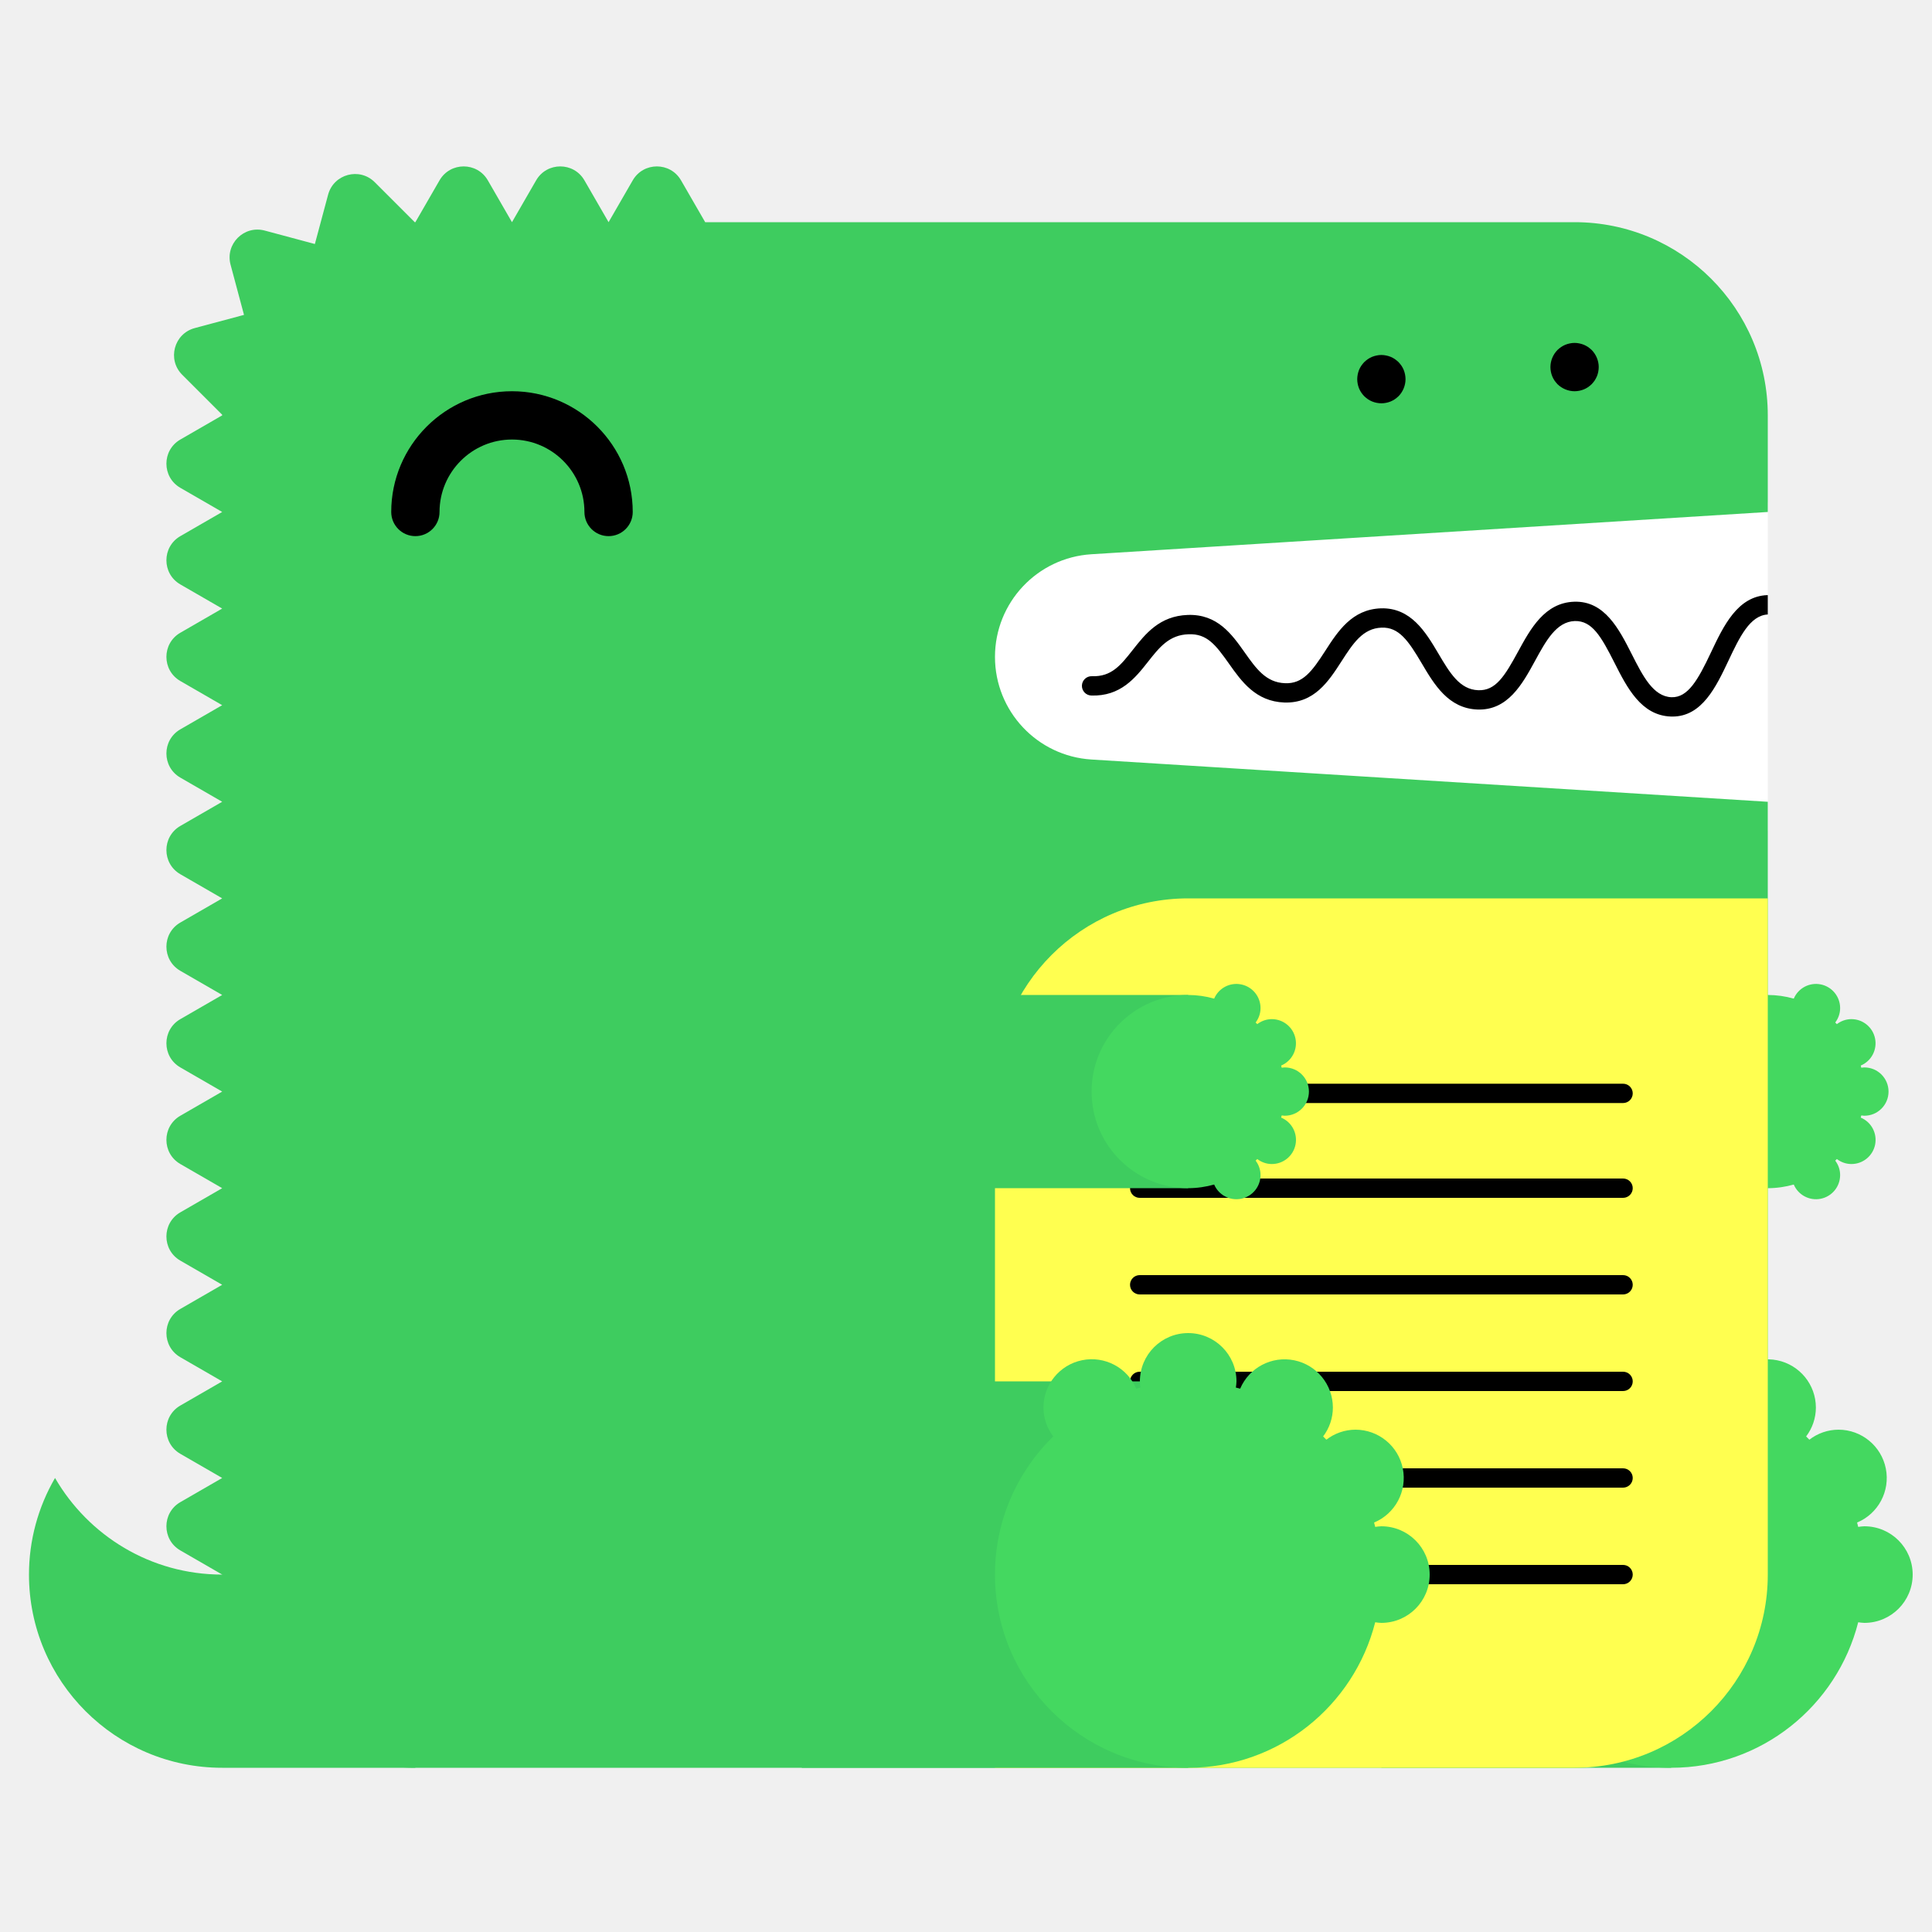
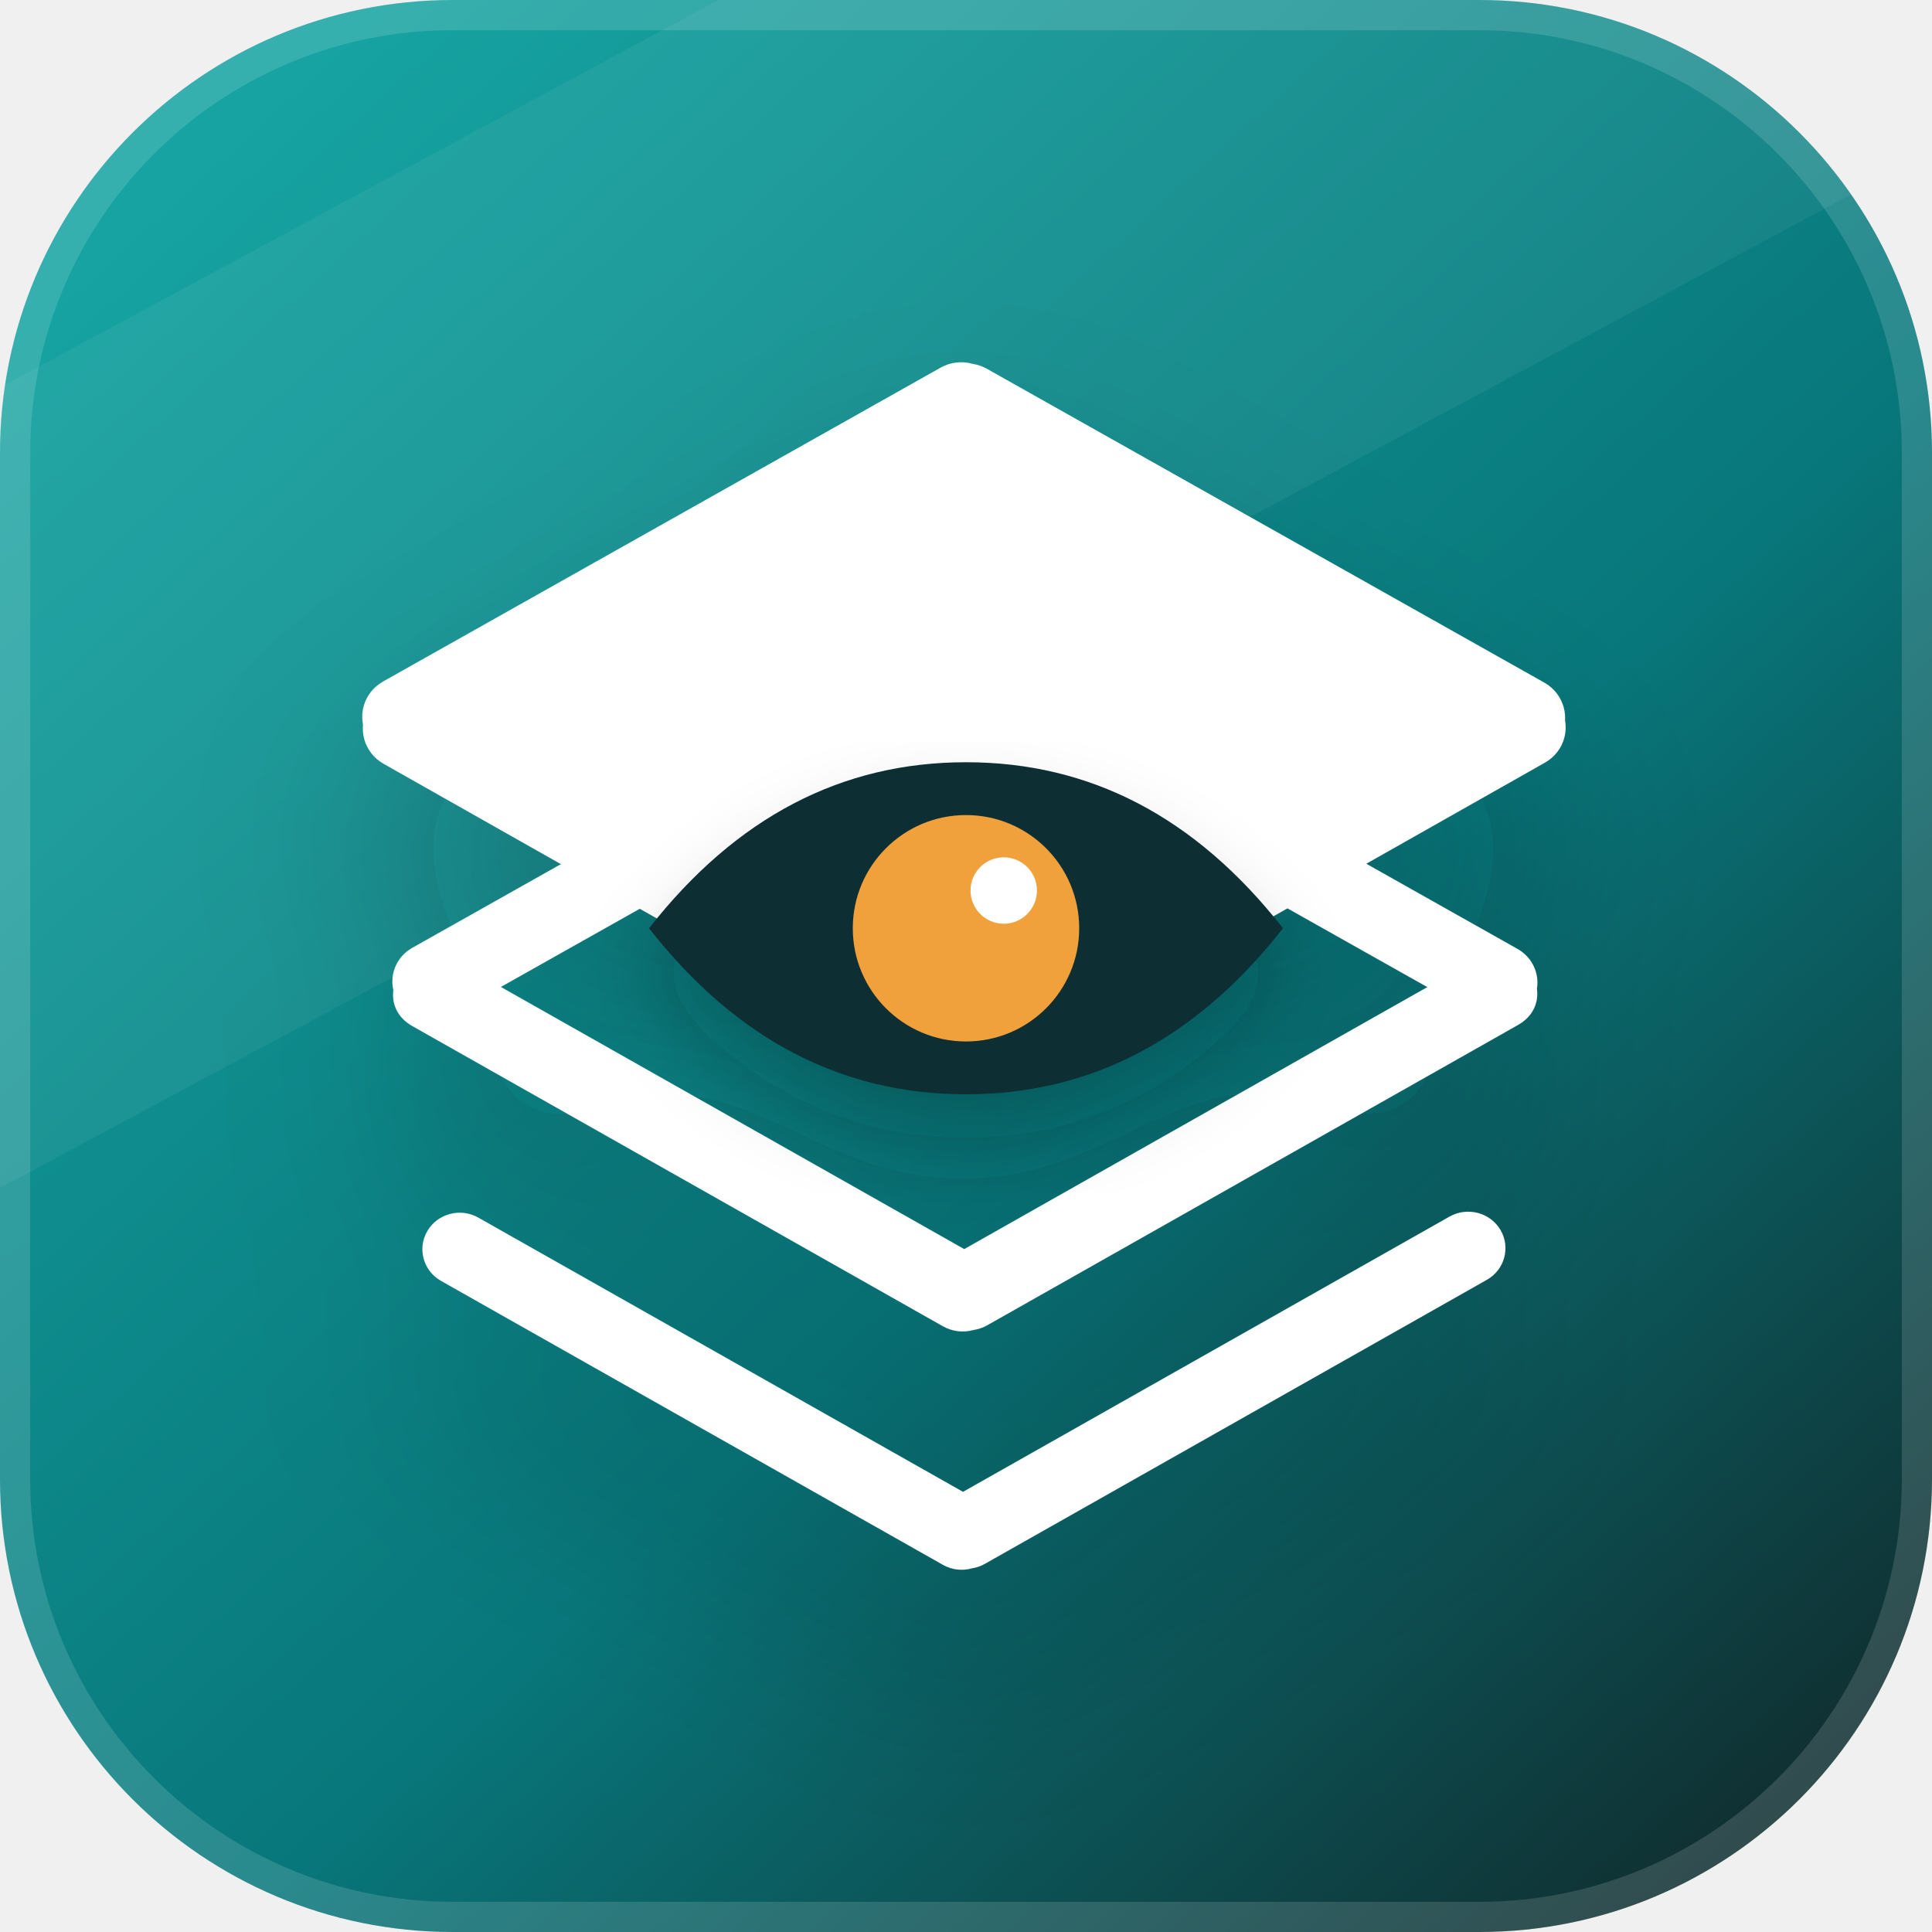
- <svg xmlns="http://www.w3.org/2000/svg" width="200" height="200" viewBox="0 0 200 200">
-   <g fill="none" fill-rule="evenodd">
-     <path fill="#FFF" d="M99 52h84v34H99z" />
-     <path d="M23 163c-7.398 0-13.843-4.027-17.303-10A19.886 19.886 0 0 0 3 163c0 11.046 8.954 20 20 20h20v-20H23z" fill="#3ECC5F" />
-     <path d="M112.98 57.376L183 53V43c0-11.046-8.954-20-20-20H73l-2.5-4.33c-1.112-1.925-3.889-1.925-5 0L63 23l-2.5-4.33c-1.111-1.925-3.889-1.925-5 0L53 23l-2.5-4.33c-1.111-1.925-3.889-1.925-5 0L43 23c-.022 0-.042.003-.065.003l-4.142-4.141c-1.57-1.571-4.252-.853-4.828 1.294l-1.369 5.104-5.192-1.392c-2.148-.575-4.111 1.389-3.535 3.536l1.39 5.193-5.102 1.367c-2.148.576-2.867 3.259-1.296 4.83l4.142 4.142c0 .021-.003.042-.003.064l-4.33 2.5c-1.925 1.111-1.925 3.889 0 5L23 53l-4.33 2.5c-1.925 1.111-1.925 3.889 0 5L23 63l-4.33 2.5c-1.925 1.111-1.925 3.889 0 5L23 73l-4.33 2.5c-1.925 1.111-1.925 3.889 0 5L23 83l-4.33 2.5c-1.925 1.111-1.925 3.889 0 5L23 93l-4.33 2.5c-1.925 1.111-1.925 3.889 0 5L23 103l-4.33 2.5c-1.925 1.111-1.925 3.889 0 5L23 113l-4.33 2.5c-1.925 1.111-1.925 3.889 0 5L23 123l-4.33 2.5c-1.925 1.111-1.925 3.889 0 5L23 133l-4.33 2.5c-1.925 1.111-1.925 3.889 0 5L23 143l-4.33 2.5c-1.925 1.111-1.925 3.889 0 5L23 153l-4.33 2.5c-1.925 1.111-1.925 3.889 0 5L23 163c0 11.046 8.954 20 20 20h120c11.046 0 20-8.954 20-20V83l-70.02-4.376A10.645 10.645 0 0 1 103 68c0-5.621 4.37-10.273 9.98-10.624" fill="#3ECC5F" />
-     <path fill="#3ECC5F" d="M143 183h30v-40h-30z" />
-     <path d="M193 158c-.219 0-.428.037-.639.064-.038-.15-.074-.301-.116-.451A5 5 0 0 0 190.32 148a4.96 4.96 0 0 0-3.016 1.036 26.531 26.531 0 0 0-.335-.336 4.955 4.955 0 0 0 1.011-2.987 5 5 0 0 0-9.599-1.959c-.148-.042-.297-.077-.445-.115.027-.211.064-.42.064-.639a5 5 0 0 0-5-5 5 5 0 0 0-5 5c0 .219.037.428.064.639-.148.038-.297.073-.445.115a4.998 4.998 0 0 0-9.599 1.959c0 1.125.384 2.151 1.011 2.987-3.717 3.632-6.031 8.693-6.031 14.3 0 11.046 8.954 20 20 20 9.339 0 17.16-6.41 19.361-15.064.211.027.42.064.639.064a5 5 0 0 0 5-5 5 5 0 0 0-5-5" fill="#44D860" />
-     <path fill="#3ECC5F" d="M153 123h30v-20h-30z" />
-     <path d="M193 115.5a2.5 2.5 0 1 0 0-5c-.109 0-.214.019-.319.032-.02-.075-.037-.15-.058-.225a2.501 2.501 0 0 0-.963-4.807c-.569 0-1.088.197-1.508.518a6.653 6.653 0 0 0-.168-.168c.314-.417.506-.931.506-1.494a2.5 2.5 0 0 0-4.8-.979A9.987 9.987 0 0 0 183 103c-5.522 0-10 4.478-10 10s4.478 10 10 10c.934 0 1.833-.138 2.69-.377a2.5 2.5 0 0 0 4.8-.979c0-.563-.192-1.077-.506-1.494.057-.055.113-.111.168-.168.42.321.939.518 1.508.518a2.5 2.5 0 0 0 .963-4.807c.021-.074.038-.15.058-.225.105.013.21.032.319.032" fill="#44D860" />
-     <path d="M63 55.5a2.5 2.5 0 0 1-2.5-2.5c0-4.136-3.364-7.5-7.5-7.5s-7.5 3.364-7.5 7.5a2.5 2.5 0 1 1-5 0c0-6.893 5.607-12.5 12.5-12.5S65.5 46.107 65.5 53a2.5 2.5 0 0 1-2.5 2.5" fill="#000" />
-     <path d="M103 183h60c11.046 0 20-8.954 20-20V93h-60c-11.046 0-20 8.954-20 20v70z" fill="#FFFF50" />
-     <path d="M168.02 124h-50.04a1 1 0 1 1 0-2h50.04a1 1 0 1 1 0 2m0 20h-50.04a1 1 0 1 1 0-2h50.04a1 1 0 1 1 0 2m0 20h-50.04a1 1 0 1 1 0-2h50.04a1 1 0 1 1 0 2m0-49.814h-50.04a1 1 0 1 1 0-2h50.04a1 1 0 1 1 0 2m0 19.814h-50.04a1 1 0 1 1 0-2h50.04a1 1 0 1 1 0 2m0 20h-50.04a1 1 0 1 1 0-2h50.04a1 1 0 1 1 0 2M183 61.611c-.012 0-.022-.006-.034-.005-3.09.105-4.552 3.196-5.842 5.923-1.346 2.85-2.387 4.703-4.093 4.647-1.889-.068-2.969-2.202-4.113-4.46-1.314-2.594-2.814-5.536-5.963-5.426-3.046.104-4.513 2.794-5.807 5.167-1.377 2.528-2.314 4.065-4.121 3.994-1.927-.07-2.951-1.805-4.136-3.813-1.321-2.236-2.848-4.75-5.936-4.664-2.994.103-4.465 2.385-5.763 4.4-1.373 2.13-2.335 3.428-4.165 3.351-1.973-.07-2.992-1.51-4.171-3.177-1.324-1.873-2.816-3.993-5.895-3.89-2.928.1-4.399 1.97-5.696 3.618-1.232 1.564-2.194 2.802-4.229 2.724a1 1 0 0 0-.072 2c3.017.101 4.545-1.8 5.872-3.487 1.177-1.496 2.193-2.787 4.193-2.855 1.926-.082 2.829 1.115 4.195 3.045 1.297 1.834 2.769 3.914 5.731 4.021 3.103.104 4.596-2.215 5.918-4.267 1.182-1.834 2.202-3.417 4.15-3.484 1.793-.067 2.769 1.35 4.145 3.681 1.297 2.197 2.766 4.686 5.787 4.796 3.125.108 4.634-2.62 5.949-5.035 1.139-2.088 2.214-4.06 4.119-4.126 1.793-.042 2.728 1.595 4.111 4.33 1.292 2.553 2.757 5.445 5.825 5.556l.169.003c3.064 0 4.518-3.075 5.805-5.794 1.139-2.41 2.217-4.68 4.067-4.773v-2z" fill="#000" />
-     <path fill="#3ECC5F" d="M83 183h40v-40H83z" />
-     <path d="M143 158c-.219 0-.428.037-.639.064-.038-.15-.074-.301-.116-.451A5 5 0 0 0 140.32 148a4.96 4.96 0 0 0-3.016 1.036 26.531 26.531 0 0 0-.335-.336 4.955 4.955 0 0 0 1.011-2.987 5 5 0 0 0-9.599-1.959c-.148-.042-.297-.077-.445-.115.027-.211.064-.42.064-.639a5 5 0 0 0-5-5 5 5 0 0 0-5 5c0 .219.037.428.064.639-.148.038-.297.073-.445.115a4.998 4.998 0 0 0-9.599 1.959c0 1.125.384 2.151 1.011 2.987-3.717 3.632-6.031 8.693-6.031 14.3 0 11.046 8.954 20 20 20 9.339 0 17.16-6.41 19.361-15.064.211.027.42.064.639.064a5 5 0 0 0 5-5 5 5 0 0 0-5-5" fill="#44D860" />
-     <path fill="#3ECC5F" d="M83 123h40v-20H83z" />
-     <path d="M133 115.5a2.5 2.5 0 1 0 0-5c-.109 0-.214.019-.319.032-.02-.075-.037-.15-.058-.225a2.501 2.501 0 0 0-.963-4.807c-.569 0-1.088.197-1.508.518a6.653 6.653 0 0 0-.168-.168c.314-.417.506-.931.506-1.494a2.5 2.5 0 0 0-4.8-.979A9.987 9.987 0 0 0 123 103c-5.522 0-10 4.478-10 10s4.478 10 10 10c.934 0 1.833-.138 2.69-.377a2.5 2.5 0 0 0 4.8-.979c0-.563-.192-1.077-.506-1.494.057-.055.113-.111.168-.168.42.321.939.518 1.508.518a2.5 2.5 0 0 0 .963-4.807c.021-.074.038-.15.058-.225.105.013.21.032.319.032" fill="#44D860" />
-     <path d="M143 41.75c-.16 0-.33-.02-.49-.05a2.52 2.52 0 0 1-.47-.14c-.15-.06-.29-.14-.431-.23-.13-.09-.259-.2-.38-.31-.109-.12-.219-.24-.309-.38s-.17-.28-.231-.43a2.619 2.619 0 0 1-.189-.96c0-.16.02-.33.05-.49.03-.16.08-.31.139-.47.061-.15.141-.29.231-.43.09-.13.2-.26.309-.38.121-.11.25-.22.38-.31.141-.09.281-.17.431-.23.149-.06.31-.11.47-.14.32-.07.65-.07.98 0 .159.03.32.08.47.14.149.06.29.14.43.23.13.09.259.2.38.31.11.12.22.25.31.38.09.14.17.28.23.43.06.16.11.31.14.47.029.16.05.33.05.49 0 .66-.271 1.31-.73 1.77-.121.11-.25.22-.38.31-.14.09-.281.17-.43.23a2.565 2.565 0 0 1-.96.19m20-1.25c-.66 0-1.3-.27-1.771-.73a3.802 3.802 0 0 1-.309-.38c-.09-.14-.17-.28-.231-.43a2.619 2.619 0 0 1-.189-.96c0-.66.27-1.3.729-1.77.121-.11.25-.22.38-.31.141-.09.281-.17.431-.23.149-.06.31-.11.47-.14.32-.07.66-.07.98 0 .159.03.32.08.47.14.149.06.29.14.43.23.13.09.259.2.38.31.459.47.73 1.11.73 1.77 0 .16-.021.33-.05.49-.03.16-.08.32-.14.47-.07.15-.14.29-.23.43-.09.13-.2.26-.31.38-.121.11-.25.22-.38.31-.14.09-.281.17-.43.23a2.565 2.565 0 0 1-.96.19" fill="#000" />
+ <svg xmlns="http://www.w3.org/2000/svg" width="128" height="128" viewBox="0 0 128 128" fill="none">
+   <defs>
+     <linearGradient id="surface" x1="14" y1="10" x2="116" y2="122" gradientUnits="userSpaceOnUse">
+       <stop stop-color="#16A3A1" />
+       <stop offset="0.58" stop-color="#08777B" />
+       <stop offset="1" stop-color="#102F31" />
+     </linearGradient>
+     <radialGradient id="warmth" cx="0" cy="0" r="1" gradientTransform="translate(112 111) rotate(-135) scale(65)">
+       <stop stop-color="#F0A13B" stop-opacity="0.85" />
+       <stop offset="1" stop-color="#F0A13B" stop-opacity="0" />
+     </radialGradient>
+     <filter id="shadow" x="-20%" y="-20%" width="140%" height="150%">
+       <feDropShadow dx="0" dy="3" stdDeviation="2.5" flood-color="#062426" flood-opacity="0.22" />
+     </filter>
+     <clipPath id="tile">
+       <rect width="128" height="128" rx="30" />
+     </clipPath>
+   </defs>
+   <g clip-path="url(#tile)">
+     <rect width="128" height="128" fill="url(#surface)" />
+     <circle cx="112" cy="111" r="65" fill="url(#warmth)" />
+     <path d="M-8 30L55 -4H128V10L-8 83V30Z" fill="white" fill-opacity="0.055" />
+   </g>
+   <rect x="1" y="1" width="126" height="126" rx="29" stroke="white" stroke-opacity="0.14" stroke-width="2" />
+   <g transform="translate(24 24) scale(2.5)" fill="white" filter="url(#shadow)">
+     <path fill-rule="evenodd" clip-rule="evenodd" d="M29.802 24.317C30.275 24.05 30.436 23.458 30.164 22.995C29.891 22.533 29.287 22.374 28.815 22.641L15.921 29.936L3.075 22.668C2.603 22.401 1.999 22.559 1.726 23.023C1.453 23.485 1.615 24.077 2.087 24.344L15.39 31.87C15.505 31.935 15.633 31.977 15.764 31.993C15.896 32.009 16.03 31.998 16.158 31.962C16.278 31.943 16.394 31.903 16.5 31.843L29.802 24.317Z" />
+     <path fill-rule="evenodd" clip-rule="evenodd" d="M31.13 16.601C31.197 16.193 31.006 15.768 30.618 15.549L16.555 7.631C16.444 7.569 16.323 7.527 16.198 7.507C16.063 7.469 15.922 7.458 15.783 7.474C15.643 7.491 15.509 7.534 15.386 7.603L1.323 15.521C0.914 15.752 0.724 16.212 0.824 16.639C0.78 16.991 0.918 17.36 1.328 17.592L15.39 25.548C15.513 25.617 15.648 25.661 15.787 25.678C15.926 25.694 16.067 25.683 16.203 25.645C16.33 25.625 16.452 25.583 16.564 25.52L30.628 17.563C31.041 17.329 31.178 16.956 31.13 16.601ZM28.227 16.559L15.946 9.645L3.672 16.555L15.953 23.503L28.227 16.559Z" />
+     <path fill-rule="evenodd" clip-rule="evenodd" d="M31.343 10.61C31.868 10.313 32.048 9.656 31.744 9.142C31.442 8.628 30.771 8.452 30.246 8.749L15.927 16.85L1.661 8.779C1.136 8.482 0.465 8.658 0.163 9.172C-0.141 9.685 0.039 10.343 0.564 10.64L15.337 18.998C15.465 19.07 15.607 19.116 15.753 19.134C15.9 19.151 16.048 19.14 16.19 19.099C16.324 19.079 16.452 19.035 16.57 18.968L31.343 10.61Z" />
+     <path d="M2.74 9.68L15.899 1.62L29.058 9.679L15.899 17.201L2.74 9.68Z" />
+     <path fill-rule="evenodd" clip-rule="evenodd" d="M31.326 8.49C31.851 8.786 32.033 9.443 31.733 9.957C31.431 10.471 30.76 10.647 30.234 10.351L15.913 2.288L1.643 10.322C1.117 10.618 0.447 10.441 0.145 9.928C-0.156 9.414 0.026 8.757 0.552 8.461L15.325 0.144C15.453 0.071 15.595 0.025 15.741 0.008C15.887 -0.01 16.036 0.002 16.177 0.043C16.309 0.063 16.436 0.107 16.553 0.173L31.326 8.49Z" />
+   </g>
+   <g filter="url(#shadow)">
+     <path d="M43 61.5C48.8 54.1 55.8 50.5 64 50.5C72.2 50.5 79.2 54.1 85 61.5C79.2 68.9 72.2 72.5 64 72.5C55.8 72.5 48.8 68.9 43 61.5Z" fill="#102F31" />
+     <circle cx="64" cy="61.5" r="7.5" fill="#F0A13B" />
+     <circle cx="66.5" cy="59" r="2.2" fill="white" />
  </g>
</svg>
